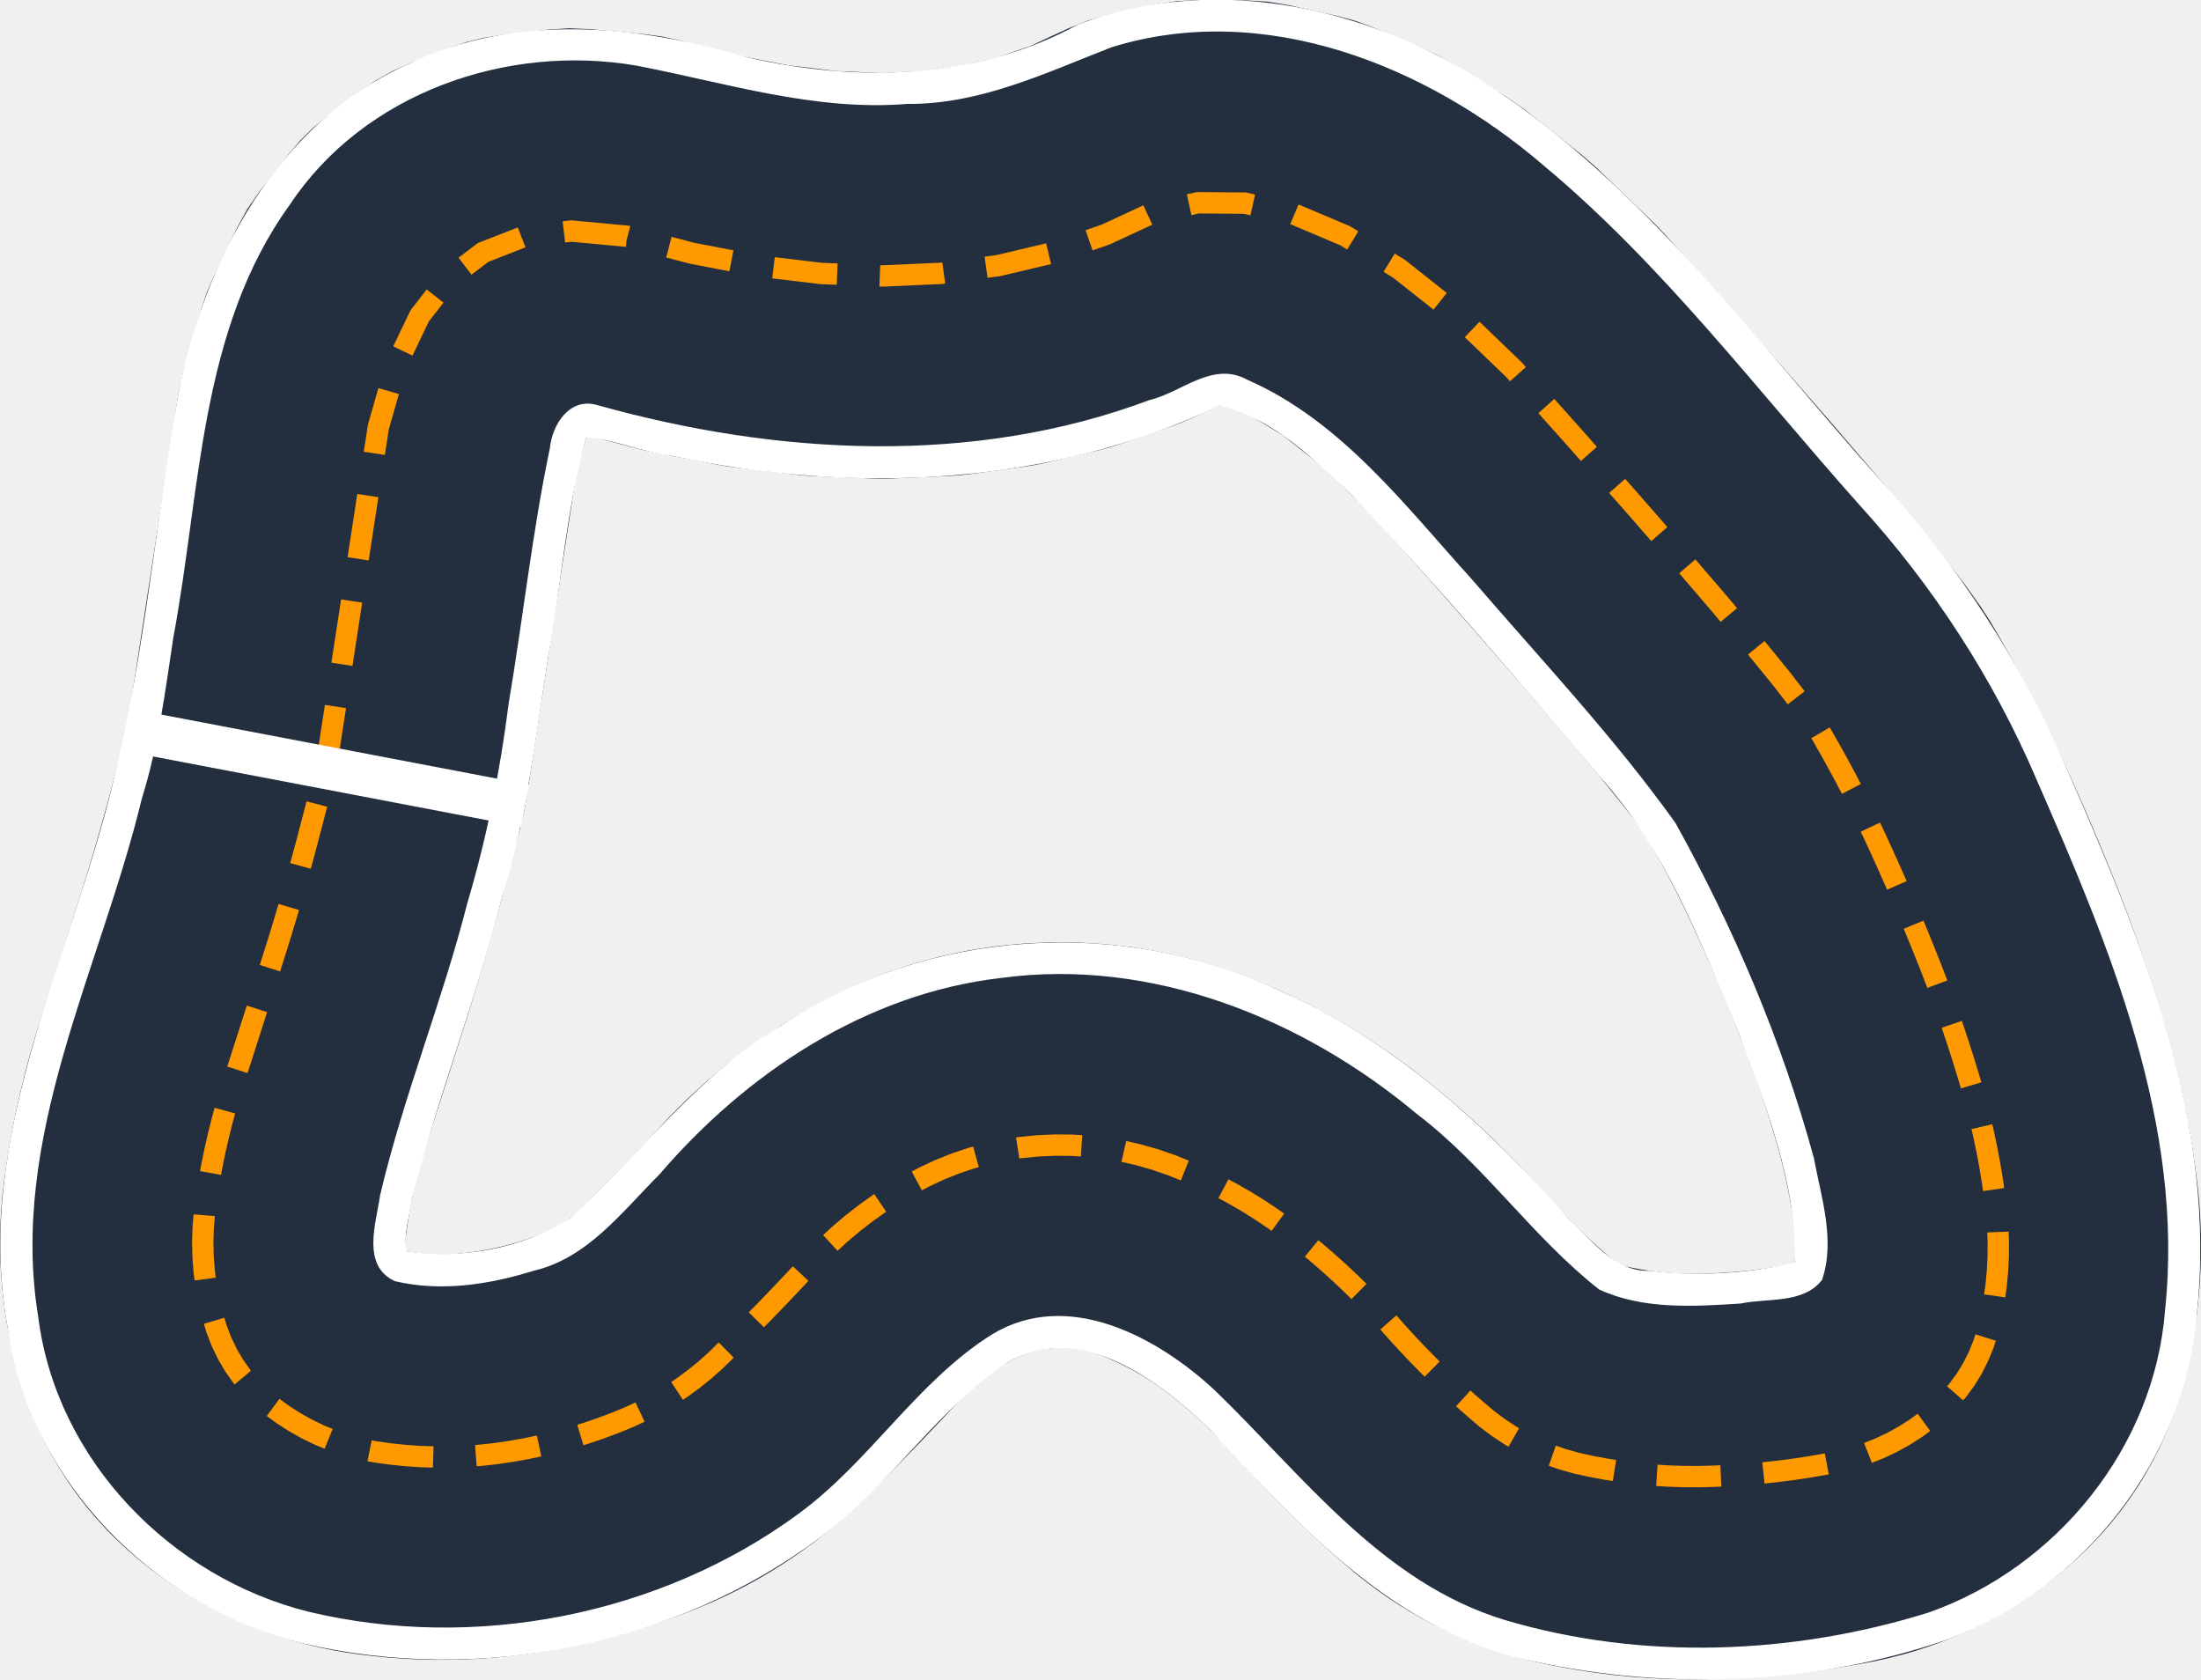
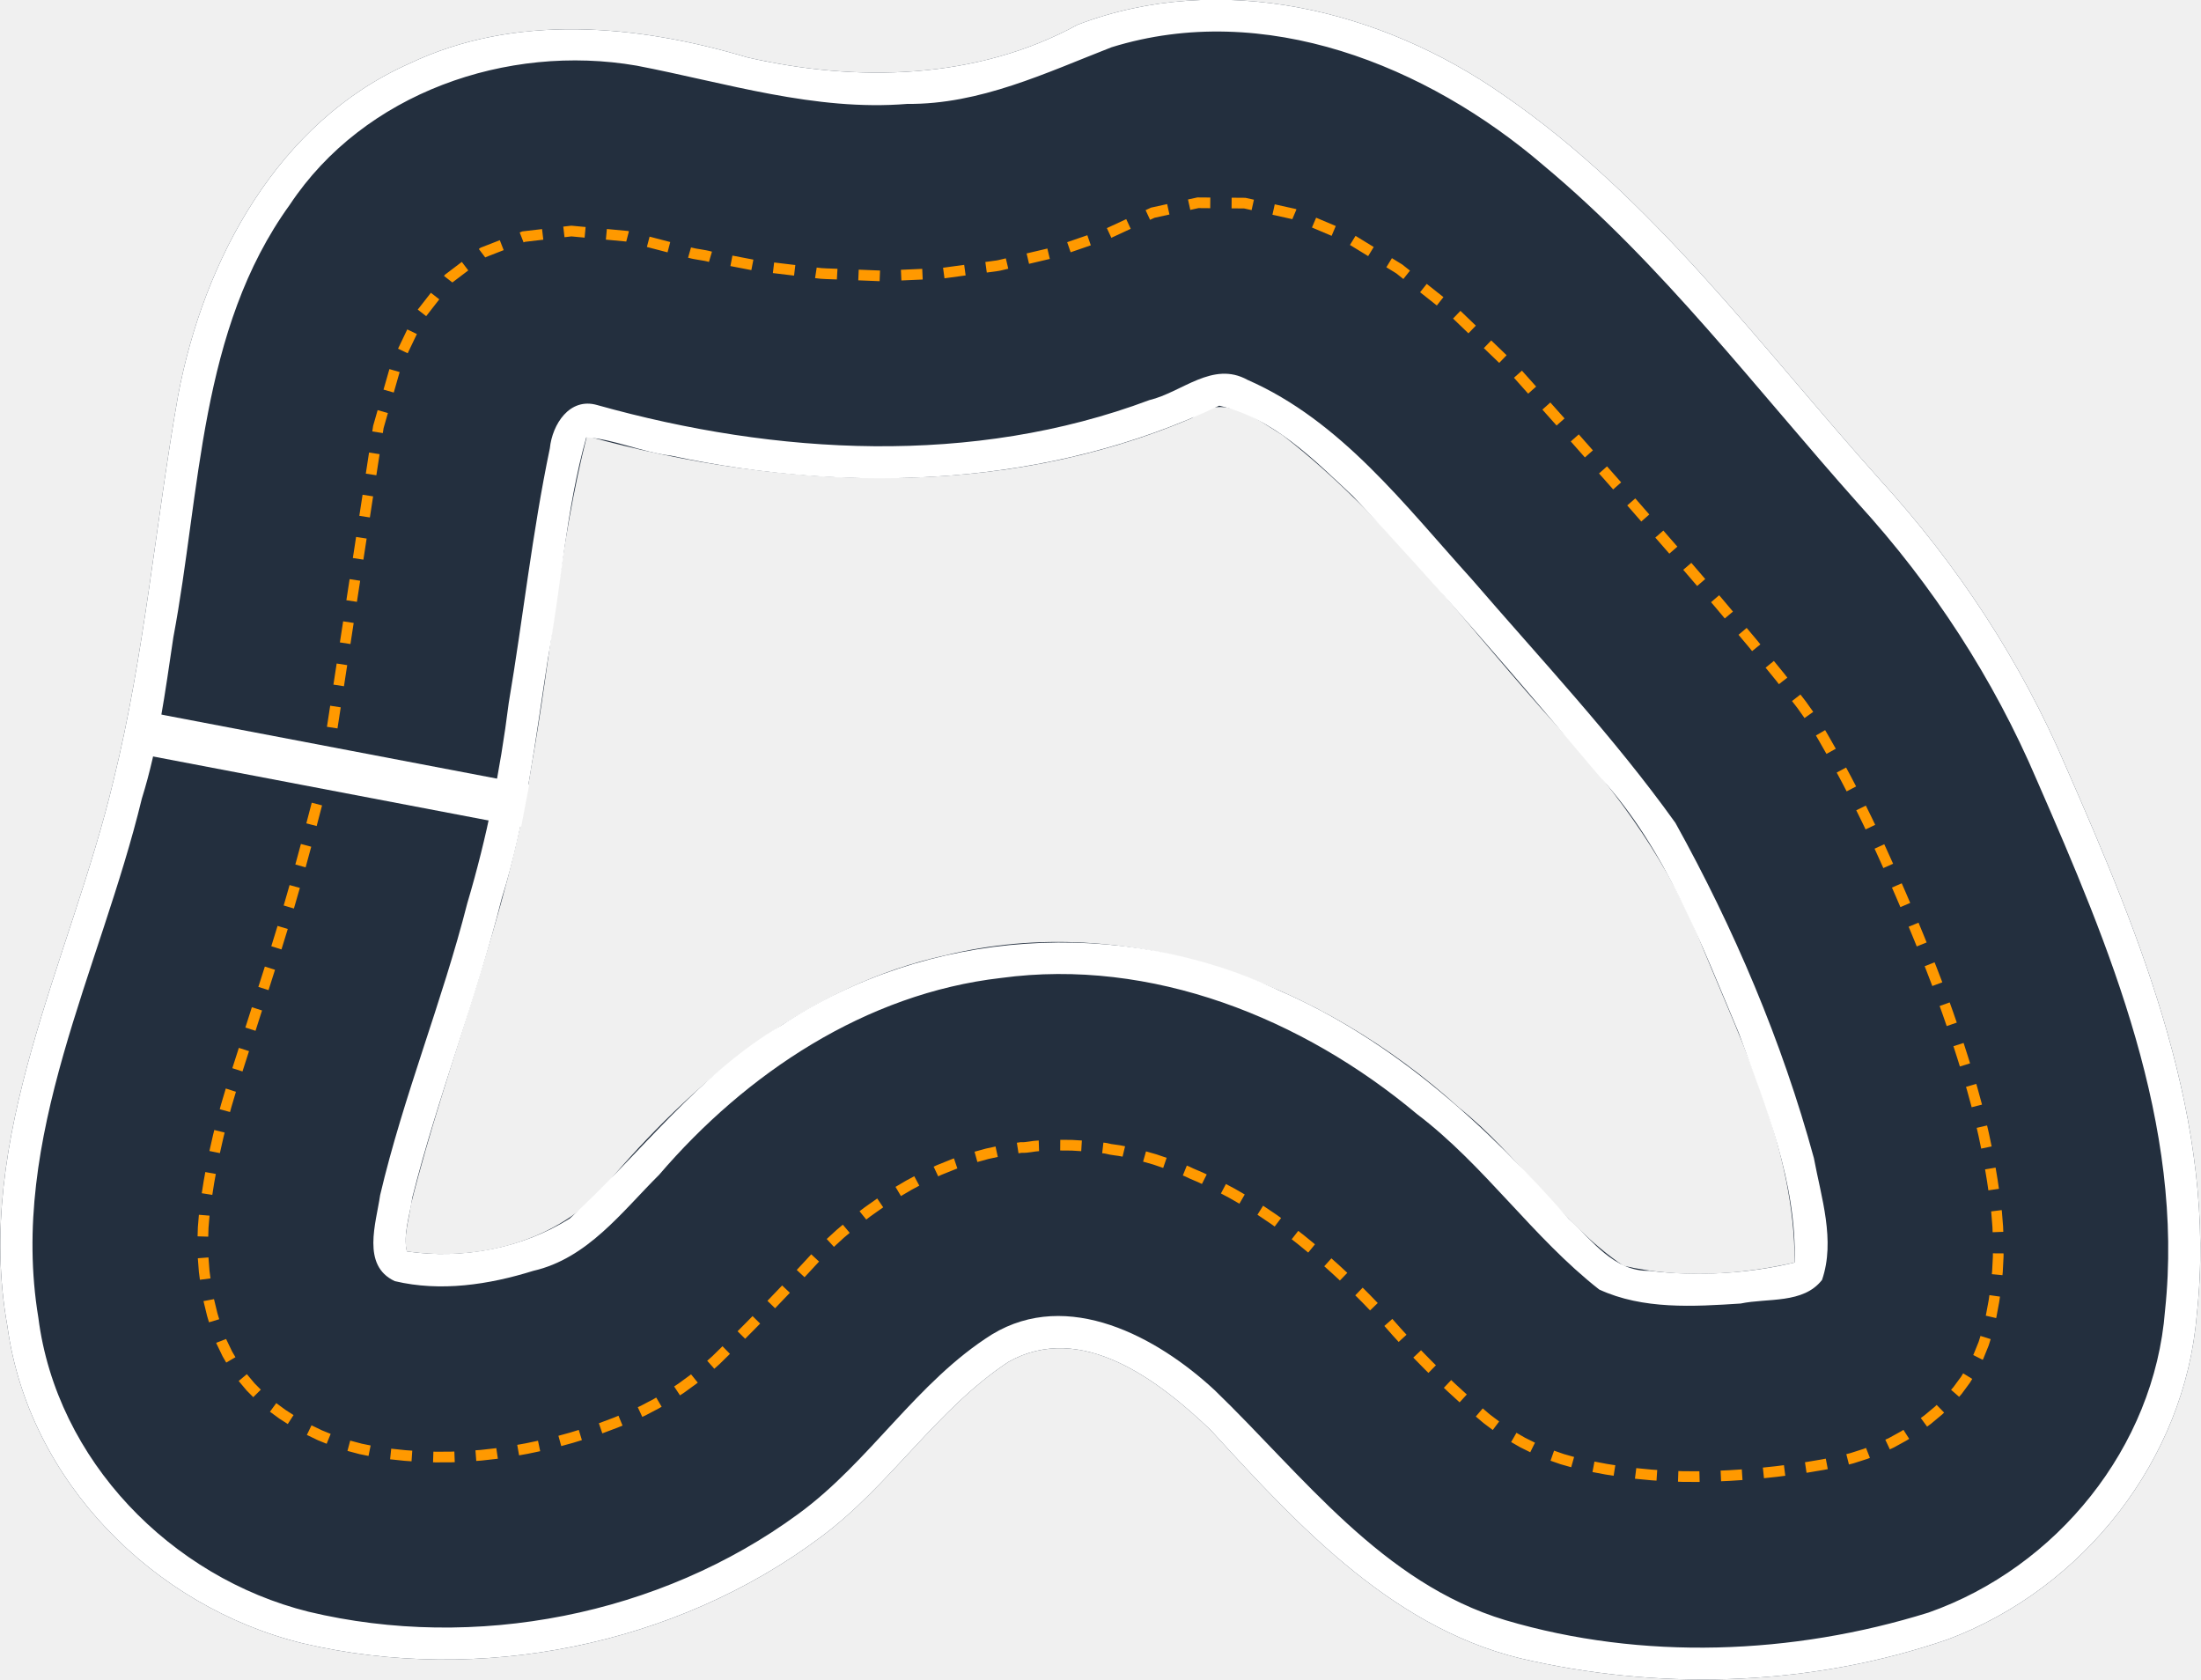
<svg xmlns="http://www.w3.org/2000/svg" id="Amoeba" version="1.1" width="5156.693mm" height="3934.125mm" viewBox="0,0,5156.693,3934.125">
-   <defs id="defs9" />
-   <path d="m 416.995,928.025 12.884,-58.79 41.459,-144.653 12.522,-37.669 15.623,-36.492 55.32,-115.605 24.558,-44.928 29.252,-42.023 68.097,-87.379 26.667,-31.32 29.277,-28.896 31.667,-26.254 80.656,-61.176 36.134,-24.865 38.274,-21.426 40.087,-17.804 94.914,-37.008 38.271,-13.074 39.245,-9.771 39.934,-6.397 111.766,-13.054 49.676,-3.176 49.736,2.04 130.074,12.186 38.066,5.126 37.527,8.185 136.653,35.649 121.604,23.516 113.053,13.608 104.706,4.38 96.687,-4.148 91.233,-12.278 82.502,-19.47 77.522,-26.728 88.26,-40.932 47.959,-19.148 49.754,-13.828 105.928,-23.321 52.646,-8.525 53.27,-2.569 109.676,0.874 49.888,3.027 49.294,8.253 114.82,25.497 41.705,11.273 40.508,15.016 120.613,51.062 32.135,15.043 30.922,17.4 126.342,77.445 46.651,32.595 131.691,104.288 34.248,29.896 136.638,131.315 25.343,26.303 142.222,159.451 1.523,1.716 127.847,144.736 1.909,2.174 112.243,128.642 2.461,2.843 96.615,112.516 3.293,3.877 80.946,96.337 4.629,5.596 65.195,80.045 6.973,8.771 49.263,63.485 11.649,15.667 32.812,46.076 22.966,35.494 17.864,30.504 2.922,5.061 18.428,32.374 2.862,5.101 18.022,32.588 2.8,5.138 17.616,32.802 2.737,5.173 17.211,33.016 2.673,5.206 16.805,33.23 2.608,5.236 16.399,33.445 2.541,5.264 15.994,33.66 2.474,5.289 15.647,34.002 1.323,2.901 15.473,34.226 1.304,2.91 15.241,34.324 1.285,2.92 15.008,34.422 1.265,2.929 14.776,34.52 1.246,2.937 14.543,34.618 1.226,2.946 14.311,34.717 1.206,2.953 14.079,34.815 1.186,2.961 13.806,34.81 1.927,4.939 13.37,34.841 1.873,4.964 12.975,34.976 1.819,4.987 12.581,35.11 1.763,5.009 12.186,35.245 1.707,5.029 11.792,35.38 1.651,5.046 11.397,35.516 1.593,5.062 11.003,35.651 1.536,5.076 10.543,35.564 2.67,9.357 9.734,35.487 2.484,9.436 8.991,35.633 2.294,9.504 8.249,35.78 2.1,9.56 7.507,35.928 1.904,9.604 6.765,36.078 1.704,9.636 6.024,36.229 1.504,9.655 5.282,36.382 1.302,9.662 4.471,35.974 2.087,20.366 2.848,35.272 1.218,20.71 1.296,35.124 0.311,20.942 -0.253,34.988 -0.619,21.055 -1.799,34.865 -1.555,21.043 -3.346,34.755 -2.482,20.908 -4.896,34.658 -3.383,20.652 -6.448,34.573 -4.242,20.281 -7.815,33.679 -9.594,35.16 -9.838,31.276 -12.84,35.756 -12.008,29.655 -16.167,35.631 -14.18,28.114 -19.379,34.725 -16.375,26.655 -22.27,33.056 -18.614,25.272 -24.658,30.723 -20.913,23.951 -26.414,27.89 -23.282,22.671 -27.486,24.755 -25.95,21.602 -23.338,18.227 -27.167,19.886 -24.951,17.071 -28.073,17.923 -26.326,15.637 -29.006,15.987 -27.404,13.967 -29.974,14.074 -28.14,12.121 -30.979,12.175 -28.511,10.169 -32.023,10.283 -28.516,8.184 -33.104,8.391 -28.178,6.238 -35.162,6.671 -9.522,1.706 -36.239,6.113 -9.575,1.515 -36.324,5.368 -9.616,1.321 -36.409,4.622 -9.645,1.124 -36.496,3.877 -9.662,0.927 -36.584,3.132 -9.667,0.728 -36.674,2.387 -9.659,0.53 -36.764,1.642 -9.64,0.332 -36.619,0.891 -14.114,0.134 -36.247,-0.196 -14.206,-0.289 -36.107,-1.276 -14.261,-0.719 -35.972,-2.355 -14.277,-1.151 -35.84,-3.434 -14.253,-1.583 -35.713,-4.514 -14.191,-2.012 -35.59,-5.594 -14.091,-2.433 -35.47,-6.675 -13.953,-2.843 -34.633,-7.599 -27.34,-6.855 -32.902,-9.295 -27.508,-8.681 -31.878,-11.136 -27.359,-10.515 -30.888,-12.979 -26.882,-12.293 -29.933,-14.831 -26.084,-13.952 -29.009,-16.699 -24.993,-15.435 -28.115,-18.588 -23.652,-16.695 -27.244,-20.502 -22.116,-17.7 -27.153,-23.093 -6.436,-5.574 -27.513,-24.262 -6.335,-5.688 -27.078,-24.756 -6.228,-5.797 -26.644,-25.25 -6.115,-5.9 -26.211,-25.744 -5.997,-5.997 -25.778,-26.24 -5.875,-6.087 -25.346,-26.736 -5.747,-6.171 -24.914,-27.232 -5.615,-6.248 -21.221,-24.036 -19.081,-20.652 -19.442,-20.095 -19.867,-19.608 -20.302,-19.134 -20.749,-18.669 -21.208,-18.215 -21.68,-17.77 -20.018,-15.654 -18.558,-13.512 -18.744,-12.668 -19.049,-11.919 -19.398,-11.203 -19.796,-10.517 -20.244,-9.855 -20.745,-9.211 -17.66,-7.113 -14.396,-4.959 -13.838,-3.961 -13.636,-3.122 -13.619,-2.353 -13.799,-1.621 -14.179,-0.895 -14.754,-0.143 -14.738,0.632 -13.637,1.334 -12.886,1.991 -12.376,2.635 -12.095,3.304 -12.038,4.036 -12.189,4.868 -12.523,5.83 -15.407,8.226 -16.981,10.002 -16.464,10.643 -15.866,11.223 -15.348,11.853 -14.903,12.54 -14.523,13.295 -14.199,14.123 -20.341,21.962 -1.633,1.754 -25.578,27.339 -1.99,2.115 -25.721,27.157 -2.007,2.106 -25.864,26.976 -2.023,2.097 -26.008,26.794 -2.039,2.088 -26.151,26.613 -2.055,2.078 -26.294,26.432 -2.071,2.069 -26.438,26.25 -2.086,2.059 -25.838,25.34 -16.591,15.511 -26.03,23.194 -17.529,14.874 -26.961,21.778 -18.368,14.111 -27.904,20.374 -19.088,13.234 -28.86,18.981 -19.672,12.261 -29.831,17.597 -20.108,11.214 -30.818,16.22 -20.391,10.116 -31.821,14.847 -20.52,8.991 -33.213,13.629 -13.309,5.229 -33.891,12.729 -13.534,4.851 -34.173,11.668 -13.725,4.455 -34.459,10.608 -13.879,4.042 -34.749,9.55 -13.995,3.618 -35.043,8.493 -14.071,3.185 -35.341,7.437 -14.108,2.747 -35.643,6.381 -14.106,2.307 -35.809,5.304 -16.741,2.176 -35.656,3.992 -16.946,1.591 -35.634,2.702 -17.088,0.986 -35.619,1.413 -17.164,0.37 -35.612,0.124 -17.174,-0.251 -35.611,-1.164 -17.116,-0.869 -35.617,-2.453 -16.992,-1.477 -35.63,-3.743 -16.805,-2.069 -35.051,-4.95 -27.852,-4.783 -33.552,-6.795 -28.206,-6.614 -32.631,-8.709 -28.24,-8.485 -31.744,-10.622 -27.936,-10.333 -30.893,-12.541 -27.295,-12.093 -30.077,-14.472 -26.335,-13.701 -29.292,-16.423 -25.097,-15.106 -28.534,-18.397 -23.632,-16.267 -27.423,-20.124 -28.719,-22.832 -24.779,-21.312 -27.904,-26.022 -22.47,-22.709 -26.394,-28.973 -20.234,-24.141 -24.223,-31.486 -18.063,-25.629 -21.499,-33.386 -15.941,-27.188 -18.392,-34.557 -13.849,-28.827 -15.102,-34.96 -11.766,-30.546 -11.829,-34.631 -9.82,-32.833 -6.517,-24.076 -8.146,-33.565 -5.312,-24.748 -6.3,-33.703 -4.017,-25.225 -4.462,-33.862 -2.661,-25.49 -2.629,-34.044 -1.281,-25.533 -0.796,-34.25 0.088,-25.355 1.04,-34.478 1.412,-24.967 2.882,-34.728 2.66,-24.385 4.829,-35.7 1.518,-10.36 5.721,-36.259 1.75,-10.35 6.514,-36.084 1.982,-10.324 7.307,-35.912 2.211,-10.283 8.1,-35.74 2.437,-10.227 8.894,-35.571 2.659,-10.156 9.688,-35.403 2.875,-10.07 10.482,-35.236 3.086,-9.971 11.426,-35.531 11.556,-35.977 11.542,-35.975 11.528,-35.974 11.514,-35.973 11.501,-35.972 11.487,-35.971 11.473,-35.97 11.009,-34.554 10.44,-33.525 10.218,-33.581 9.997,-33.645 9.776,-33.709 9.555,-33.774 9.335,-33.839 9.113,-33.899 37.29,-142.437 z m 536.336,2003.499 5.494,1.113 12.67,1.79 18.727,1.967 18.558,1.278 18.46,0.603 18.437,-0.064 18.488,-0.733 18.612,-1.411 18.807,-2.106 20.387,-3.02 21.532,-3.855 21.247,-4.471 21.006,-5.091 20.809,-5.719 20.654,-6.358 20.541,-7.013 20.467,-7.687 16.232,-6.661 11.35,-5.296 10.553,-5.554 9.927,-5.856 9.468,-6.227 9.166,-6.692 9.005,-7.273 8.965,-7.988 16.682,-16.36 24.36,-24.186 24.232,-24.358 24.104,-24.53 23.977,-24.702 23.849,-24.874 23.722,-25.047 23.595,-25.22 24.554,-26.568 6.678,-7.079 1.421,-1.476 6.822,-6.941 26.588,-26.503 7.04,-6.873 1.497,-1.431 7.181,-6.726 27.534,-25.261 7.375,-6.625 1.567,-1.379 7.511,-6.47 28.481,-24.019 7.677,-6.338 1.63,-1.317 7.808,-6.175 29.428,-22.778 7.94,-6.014 1.685,-1.248 8.065,-5.846 30.374,-21.537 8.162,-5.66 1.73,-1.173 8.278,-5.488 31.321,-20.295 8.337,-5.28 1.767,-1.093 8.445,-5.106 32.267,-19.053 8.466,-4.882 1.793,-1.009 8.564,-4.707 33.214,-17.812 11.512,-5.973 2.44,-1.224 11.671,-5.656 33.757,-15.795 12.055,-5.437 2.553,-1.109 12.201,-5.099 34.3,-13.778 12.506,-4.82 2.647,-0.977 12.637,-4.465 34.843,-11.761 12.849,-4.134 2.717,-0.832 12.961,-3.768 35.387,-9.744 13.071,-3.4 2.761,-0.676 13.162,-3.027 35.93,-7.726 13.166,-2.637 2.779,-0.516 13.236,-2.264 36.473,-5.709 13.134,-1.868 2.77,-0.355 13.181,-1.501 37.016,-3.692 12.978,-1.115 2.735,-0.197 13.004,-0.759 37.559,-1.675 12.452,-0.392 2.622,-0.048 12.458,-0.065 37.242,0.294 12.658,0.269 2.664,0.092 12.646,0.606 36.926,2.263 12.76,0.955 2.683,0.237 12.729,1.298 36.609,4.231 12.751,1.649 2.679,0.383 12.701,1.994 36.292,6.2 12.63,2.334 2.652,0.527 12.562,2.675 35.975,8.169 12.4,2.991 2.602,0.665 12.315,3.323 35.659,10.138 12.069,3.605 2.53,0.792 11.969,3.924 35.342,12.107 11.649,4.161 2.441,0.908 11.537,4.463 35.025,14.076 7.673,3.162 1.609,0.68 7.617,3.295 34.377,15.231 7.608,3.451 1.595,0.741 7.546,3.584 33.728,16.386 7.513,3.732 1.575,0.8 7.446,3.865 33.08,17.541 7.389,4.002 1.548,0.856 7.317,4.132 32.431,18.696 7.237,4.258 1.516,0.91 7.161,4.385 31.783,19.851 7.059,4.496 1.478,0.96 6.979,4.619 31.134,21.006 6.857,4.714 1.435,1.005 6.773,4.833 30.486,22.161 6.633,4.91 1.387,1.046 6.547,5.025 29.837,23.316 4.274,3.38 0.896,0.717 4.235,3.429 29.241,23.951 4.209,3.488 0.882,0.739 4.168,3.536 28.645,24.585 4.136,3.591 0.866,0.761 4.094,3.639 28.048,25.219 4.056,3.689 0.849,0.782 4.013,3.736 27.452,25.854 3.97,3.782 0.831,0.801 3.926,3.828 26.855,26.488 3.877,3.868 0.811,0.819 3.832,3.913 26.259,27.122 3.779,3.948 0.791,0.836 3.733,3.991 25.663,27.757 3.675,4.021 0.769,0.851 3.629,4.063 21.993,24.911 19.232,21.022 19.534,20.606 19.842,20.197 20.154,19.795 20.472,19.401 20.796,19.012 21.127,18.631 13.117,11.155 4.351,3.274 3.776,2.497 3.449,1.985 3.423,1.696 3.738,1.571 4.414,1.542 5.448,1.539 13.906,3.051 21.445,4.035 21.445,3.371 21.487,2.716 21.572,2.067 21.7,1.421 21.871,0.773 22.084,0.119 24.742,-0.602 27.114,-1.211 27.01,-1.758 26.919,-2.304 26.842,-2.851 26.778,-3.4 26.727,-3.95 26.69,-4.502 16.226,-3.078 1.201,-0.304 0.359,-2.544 1.326,-13.769 0.713,-13.806 0.101,-13.979 -0.527,-14.288 -1.189,-14.725 -2.607,-20.976 -3.88,-26.722 -4.42,-26.583 -4.961,-26.457 -5.505,-26.346 -6.051,-26.247 -6.601,-26.162 -7.156,-26.09 -8.406,-28.357 -9.438,-30.582 -9.775,-30.461 -10.113,-30.343 -10.451,-30.227 -10.79,-30.112 -11.129,-30 -11.47,-29.89 -12.24,-30.863 -12.883,-31.858 -13.095,-31.767 -13.308,-31.677 -13.52,-31.587 -13.733,-31.498 -13.946,-31.409 -14.159,-31.321 -13.76,-29.901 -13.487,-28.383 -13.825,-28.195 -14.165,-28.009 -14.505,-27.826 -14.847,-27.646 -15.191,-27.468 -15.536,-27.293 -5.695,-9.724 -14.874,-20.887 -39.842,-51.344 -59.364,-72.885 -76.974,-91.609 -93.733,-109.16 -110.056,-126.135 -126.13,-142.792 -129.293,-144.956 -107.053,-102.882 -91.504,-72.463 -71.724,-43.965 -47.963,-20.305 -23.518,-5.222 -5.905,-0.047 -2.939,0.647 -60.929,28.257 -22.278,9.648 -4.739,1.91 -22.742,8.497 -118.237,40.765 -22.697,7.194 -4.813,1.394 -23.029,6.048 -123.535,29.153 -22.408,4.721 -4.739,0.88 -22.61,3.635 -128.833,17.541 -21.509,2.431 -4.537,0.408 -21.597,1.448 -134.131,5.929 -20.16,0.463 -4.244,0.01 -20.161,-0.393 -139.43,-5.684 -18.538,-1.119 -3.897,-0.312 -18.48,-1.843 -144.728,-17.296 -16.801,-2.313 -3.527,-0.55 -16.708,-2.911 -150.026,-28.908 -15.07,-3.158 -3.161,-0.716 -14.96,-3.645 -114.145,-29.777 -11.158,-1.045 -1.375,2.874 -22.186,77.407 -118.744,773.442 -4.367,24.238 -1.051,5.075 -5.617,23.979 -43.188,164.97 -0.396,1.503 -0.084,0.316 -0.401,1.502 -9.835,36.591 -0.406,1.501 -0.086,0.316 -0.411,1.5 -10.074,36.521 -0.416,1.498 -0.088,0.315 -0.421,1.497 -10.312,36.452 -0.426,1.496 -0.09,0.315 -0.431,1.495 -10.55,36.383 -0.436,1.493 -0.092,0.314 -0.441,1.492 -10.788,36.313 -0.445,1.49 -0.094,0.314 -0.45,1.489 -11.027,36.244 -0.455,1.487 -0.096,0.313 -0.46,1.486 -11.265,36.175 -0.465,1.484 -0.098,0.312 -0.469,1.482 -11.552,36.259 -11.571,36.276 -11.585,36.277 -11.598,36.278 -11.612,36.279 -11.626,36.28 -11.64,36.281 -11.654,36.282 -9.853,30.639 -7.501,25.214 -6.92,25.288 -6.345,25.378 -5.776,25.484 -5.21,25.607 -4.648,25.747 -4.087,25.903 -2.483,18.353 -0.833,10.036 -0.281,9.3 0.204,8.787 0.657,8.514 0.227,1.723 z" id="road" style="fill:#232f3e;fill-opacity:1;stroke:none" />
+   <defs id="defs833" />
+   <path d="M 416.995,928.025 C 476.818,608.974 651.102,285.207 959.474,148.742 1207.634,30.508 1494.891,58.095 1750.808,134.375 c 257.281,59.087 538.299,52.519 774.191,-76.596 333.388,-127.195 711.666,-35.211 996.681,164.247 350.547,240.82 603.108,589.859 884.06,903.088 180.858,198.62 329.291,424.258 434.671,671.596 176.574,402.389 355.575,834.726 306.356,1283.336 -27.754,339.785 -265.949,641.464 -583.201,760.371 -309.849,106.801 -652.593,120.825 -972.418,51.044 -317.68,-65.249 -545.184,-312.514 -754.499,-541.322 -120.656,-115.387 -303.034,-256.318 -474.263,-159.636 -168.138,110.855 -277.534,290.323 -439.533,410.263 C 1582.656,3855.658 1122.903,3946.652 709.826,3849.787 360.322,3764.647 67.066,3469.367 17.507,3107.935 -62.734,2662.662 166.144,2248.462 266.304,1826.806 338.952,1532.318 364.256,1226.764 416.995,928.025 Z m 536.336,2003.499 c 176.464,25.816 372.724,-28.571 483.018,-175.736 205.896,-238.044 464.102,-449.097 778.292,-517.705 430.145,-105.885 883.409,65.955 1203.092,356.278 139.983,111.318 237.763,270.007 385.332,370.655 130.904,30.7 274.119,21.837 401.565,-7.413 0.437,-259.472 -117.865,-501.556 -215.055,-736.779 -75.673,-192.452 -195.608,-360.751 -334.674,-512.334 -212.225,-232.949 -399.027,-494.028 -649.318,-688.547 -62.971,-39.253 -142.286,-102.175 -212.979,-40.637 -447.669,191.167 -956.201,169.641 -1417.625,42.405 -64.019,252.849 -83.679,515.771 -129.861,772.663 -54.767,352.535 -196.289,683.751 -282.619,1028.234 -4.277,35.014 -18.333,75.941 -9.167,108.915 z" id="road" style="fill:#232f3e;fill-opacity:1;stroke:none" />
  <path d="m 924.9,3001.187 c -78.589,-36.639 -43.73,-135.677 -34.283,-201.465 54.478,-231.737 145.585,-453.224 204.262,-684.015 45.687,-153.35 77.013,-309.89 96.968,-468.591 33.627,-198.646 55.109,-399.907 96.392,-596.907 5.605,-55.851 46.119,-120.101 110.903,-101.318 419.752,117.585 879.87,143.49 1293.719,-11.624 76.483,-18.235 148.163,-92.556 229.726,-47.5 219.73,96.337 368.954,294.319 525.99,467.55 161.637,187.601 332.429,368.871 476.703,570.368 137.497,247.857 249.772,511.387 324.41,785.056 17.268,92.779 50.778,193.045 19.124,285.61 -43.968,56.606 -127.142,41.967 -190.673,55.304 -110.152,7.194 -229.1,14.482 -331.464,-32.865 -156.092,-122.38 -268.524,-290.972 -427.06,-411.143 -267.79,-224.236 -621.582,-366.554 -974.384,-318.642 -316.668,36.332 -597.022,223.067 -801.002,461.094 -87.696,87.168 -167.572,195.777 -294.946,225.033 -103.86,32.393 -217.207,49.6 -324.385,24.055 z m 28.431,-69.663 c 129.984,19.135 270.19,-6.98 381.591,-77.065 165.422,-151.017 300.699,-337.634 496.68,-453.066 340.178,-225.917 795.698,-255.186 1164.325,-81.533 268.759,116.527 488.571,318.38 679.821,535.946 55.606,50.663 105.653,123.424 189.561,121.206 112.139,13.84 232.27,6.321 339.321,-19.409 5.265,-187.072 -67.671,-365.893 -131.28,-538.688 -88.281,-209.037 -169.559,-428.559 -324.769,-598.838 -188.716,-223.205 -378.622,-446.168 -579.452,-658.435 -91.135,-85.358 -187.243,-183.086 -312.658,-211.24 -397.611,189.117 -858.186,208.565 -1284.227,117.121 -66.735,-7.812 -135.465,-39.253 -198.642,-42.938 -47.367,168.627 -58.262,345.246 -89.73,517.356 -29.539,188.935 -50.97,379.701 -108.405,562.891 -59.33,236.462 -149.927,463.882 -209.372,700.098 -5.646,40.654 -22.208,87.796 -12.764,126.591 z" id="il" style="fill:#ffffff;fill-opacity:1;stroke:none" />
  <path d="M 416.995,928.025 C 476.818,608.974 651.102,285.207 959.474,148.742 1207.634,30.508 1494.891,58.095 1750.808,134.375 c 257.281,59.087 538.299,52.519 774.191,-76.596 333.388,-127.195 711.666,-35.211 996.681,164.247 350.547,240.82 603.108,589.859 884.06,903.088 180.858,198.62 329.291,424.258 434.671,671.596 176.574,402.389 355.575,834.726 306.356,1283.336 -27.754,339.785 -265.949,641.464 -583.201,760.371 -309.849,106.801 -652.593,120.825 -972.418,51.044 -317.68,-65.249 -545.184,-312.514 -754.499,-541.322 -120.656,-115.387 -303.034,-256.318 -474.263,-159.636 -168.138,110.855 -277.534,290.323 -439.533,410.263 C 1582.656,3855.658 1122.903,3946.652 709.826,3849.787 360.322,3764.647 67.066,3469.367 17.507,3107.935 -62.734,2662.662 166.144,2248.462 266.304,1826.806 338.952,1532.318 364.256,1226.764 416.995,928.025 Z m -84.708,942.874 c -96.696,400.531 -312.516,792.889 -242.406,1216.045 42.568,333.938 310.734,608.354 632.845,688.66 389.65,93.224 823.758,8.652 1147.079,-228.664 167.996,-122.312 278.131,-310.439 454.514,-421.06 177.71,-107.703 386.95,5.882 521.443,130.702 207.702,200.622 392.179,451.807 681.293,538.867 321.146,95.031 673.032,81.289 991.283,-17.843 300.308,-105.706 529.085,-387.317 554.049,-707.227 46.379,-434.715 -129.823,-852.732 -300.266,-1242.659 C 4670.435,1589.494 4528.412,1371.419 4353.975,1180.094 4113.903,910.865 3894.24,619.105 3616.061,387.25 3343.2,153.013 2962.131,-0.267 2604.236,110.704 2450.094,170.734 2295.776,244.959 2125.719,243.405 1909.535,261.118 1700.772,194.032 1491.667,153.81 1188.025,101.39 852.651,217.538 679.051,479.491 466.589,773.255 470.685,1150.542 406.12,1493.097 c -19.085,127.271 -35.325,254.515 -73.832,377.802 z" id="ol" style="fill:#ffffff;fill-opacity:1;stroke:none" />
-   <path d="m 763.174,1803.352 123.32,-803.246 41.459,-144.653 55.32,-115.605 68.097,-87.379 80.656,-61.176 94.914,-37.008 111.766,-13.054 130.074,12.186 151.403,39.497 3.161,0.716 150.026,28.908 3.527,0.55 144.728,17.296 3.897,0.312 139.43,5.684 4.244,-0.007 134.131,-5.929 4.537,-0.408 128.833,-17.541 4.739,-0.88 123.535,-29.153 4.813,-1.394 118.237,-40.765 4.739,-1.91 107.985,-50.08 105.928,-23.321 109.676,0.874 114.82,25.497 120.613,51.062 126.342,77.445 131.691,104.288 136.638,131.315 142.222,159.451 127.847,144.736 112.243,128.642 96.615,112.516 80.946,96.337 65.195,80.045 49.263,63.485 32.812,46.076 17.864,30.504 18.428,32.374 18.022,32.588 17.616,32.802 17.211,33.016 16.805,33.23 16.399,33.445 15.994,33.66 15.647,34.002 15.473,34.226 15.241,34.324 15.008,34.422 14.776,34.52 14.543,34.618 14.311,34.717 14.079,34.815 13.806,34.81 13.37,34.841 12.975,34.976 12.581,35.11 12.186,35.245 11.792,35.38 11.397,35.516 11.003,35.651 10.543,35.564 9.734,35.487 8.991,35.633 8.249,35.78 7.507,35.928 6.765,36.078 6.024,36.229 5.282,36.382 4.471,35.974 2.848,35.272 1.296,35.124 -0.253,34.988 -1.799,34.865 -3.346,34.755 -4.896,34.658 -6.448,34.574 -7.815,33.679 -9.838,31.276 -12.008,29.655 -14.18,28.114 -16.375,26.655 -18.614,25.272 -20.913,23.951 -23.282,22.671 -25.95,21.603 -27.167,19.886 -28.073,17.923 -29.006,15.987 -29.974,14.074 -30.979,12.175 -32.023,10.283 -33.104,8.392 -35.162,6.671 -36.239,6.114 -36.324,5.368 -36.409,4.622 -36.496,3.877 -36.584,3.132 -36.674,2.387 -36.764,1.642 -36.62,0.891 -36.247,-0.196 -36.108,-1.276 -35.972,-2.355 -35.84,-3.434 -35.713,-4.514 -35.59,-5.594 -35.47,-6.675 -34.633,-7.599 -32.902,-9.295 -31.878,-11.136 -30.888,-12.979 -29.932,-14.831 -29.009,-16.699 -28.115,-18.588 -27.244,-20.502 -27.153,-23.093 -27.513,-24.262 -27.078,-24.756 -26.644,-25.25 -26.211,-25.744 -25.778,-26.24 -25.346,-26.736 -24.914,-27.233 -24.773,-28.06 -0.769,-0.851 -25.663,-27.757 -0.791,-0.836 -26.259,-27.123 -0.811,-0.819 -26.855,-26.488 -0.831,-0.801 -27.452,-25.854 -0.849,-0.782 -28.048,-25.219 -0.866,-0.761 -28.645,-24.585 -0.882,-0.739 -29.241,-23.951 -0.896,-0.717 -29.837,-23.316 -1.387,-1.046 -30.486,-22.161 -1.435,-1.005 -31.134,-21.006 -1.478,-0.96 -31.783,-19.851 -1.516,-0.91 -32.431,-18.696 -1.548,-0.856 -33.08,-17.541 -1.575,-0.8 -33.728,-16.386 -1.595,-0.741 -34.377,-15.231 -1.609,-0.68 -35.025,-14.076 -2.441,-0.908 -35.342,-12.107 -2.53,-0.792 -35.659,-10.138 -2.602,-0.665 -35.975,-8.169 -2.652,-0.527 -36.292,-6.2 -2.679,-0.383 -36.609,-4.231 -2.683,-0.237 -36.926,-2.263 -2.664,-0.092 -37.242,-0.294 -2.622,0.048 -37.559,1.675 -2.735,0.197 -37.016,3.692 -2.77,0.355 -36.473,5.709 -2.779,0.516 -35.93,7.726 -2.761,0.676 -35.387,9.744 -2.717,0.832 -34.843,11.761 -2.647,0.977 -34.3,13.778 -2.553,1.109 -33.757,15.795 -2.44,1.224 -33.214,17.812 -1.793,1.009 -32.267,19.053 -1.767,1.093 -31.321,20.295 -1.73,1.173 -30.374,21.537 -1.685,1.248 -29.427,22.778 -1.63,1.317 -28.481,24.02 -1.567,1.379 -27.534,25.261 -1.497,1.431 -26.588,26.503 -1.421,1.476 -25.538,27.632 -25.578,27.339 -25.721,27.157 -25.864,26.976 -26.008,26.794 -26.151,26.613 -26.294,26.432 -26.438,26.25 -25.838,25.34 -26.03,23.194 -26.961,21.778 -27.904,20.374 -28.86,18.981 -29.831,17.598 -30.818,16.22 -31.821,14.847 -33.213,13.629 -33.891,12.729 -34.173,11.668 -34.459,10.608 -34.749,9.55 -35.043,8.493 -35.341,7.437 -35.643,6.381 -35.809,5.304 -35.656,3.992 -35.634,2.702 -35.619,1.413 -35.611,0.124 -35.611,-1.164 -35.617,-2.453 -35.631,-3.743 -35.051,-4.95 -33.552,-6.795 -32.631,-8.709 -31.744,-10.622 -30.893,-12.541 -30.077,-14.472 -29.292,-16.423 -28.534,-18.397 -27.423,-20.124 -24.779,-21.312 -22.47,-22.709 -20.234,-24.141 -18.063,-25.629 -15.941,-27.188 -13.849,-28.827 -11.766,-30.546 -9.82,-32.833 -8.146,-33.565 -6.3,-33.703 -4.462,-33.862 -2.629,-34.044 -0.796,-34.25 1.04,-34.478 2.882,-34.728 4.829,-35.699 5.721,-36.259 6.514,-36.084 7.307,-35.912 8.1,-35.74 8.894,-35.571 9.688,-35.403 10.482,-35.236 11.45,-35.608 11.605,-36.129 11.591,-36.128 11.577,-36.127 11.563,-36.126 11.55,-36.125 11.536,-36.124 11.522,-36.123 11.503,-36.106 0.098,-0.312 11.265,-36.175 0.096,-0.313 11.027,-36.244 0.094,-0.314 10.788,-36.313 0.092,-0.314 10.55,-36.383 0.09,-0.315 10.312,-36.452 0.088,-0.315 10.074,-36.521 0.086,-0.316 9.835,-36.591 0.084,-0.316 43.188,-164.97 z" id="cl" style="fill:none;stroke:#ff9900;stroke-width:50;stroke-dasharray:150, 100;stroke-dashoffset:0;stroke-opacity:1" />
-   <polyline points="1230.49,2046.587 297.023,2224.671" id="start_line" style="fill:none;stroke:#ffffff;stroke-width:100;stroke-opacity:1" transform="matrix(1,0,0,-1,0,3934.139)" />
+   <path style="color:#000000;fill:#ff9900;stroke-dasharray:50, 50;-inkscape-stroke:none" d="m 2805.365,462.48 -22.029,4.85 5.375,24.416 19.273,-4.242 27.443,0.219 0.199,-25 z m 80.262,0.641 -0.199,25 29.504,0.234 17.428,3.871 5.42,-24.406 -20.008,-4.443 z m -151.121,14.961 -37.779,8.316 -12.742,5.91 10.518,22.68 10.266,-4.762 35.113,-7.73 z m 252.084,0.576 -5.418,24.406 46.176,10.254 0.385,0.162 9.746,-23.021 -2.484,-1.051 z m 96.934,31.295 -9.748,23.021 46.045,19.492 9.746,-23.021 z m -444.898,3.391 -45.359,21.037 10.518,22.68 45.359,-21.037 z m -1300.061,15.318 -18.895,2.207 2.9,24.832 16.281,-1.902 30.842,2.891 2.332,-24.891 z m 83.244,7.801 -2.332,24.891 47.129,4.416 0.617,0.16 6.311,-24.191 -2.578,-0.672 z m -151.801,0.207 -46.111,5.385 -6.322,2.467 9.082,23.291 3.33,-1.299 42.922,-5.012 z m 1277.506,14.377 -47.27,16.297 8.149,23.635 47.27,-16.297 z m 628.35,1.477 -13.065,21.314 42.629,26.131 13.065,-21.314 z m -1653.949,1.836 -6.311,24.191 48.381,12.621 6.311,-24.191 z m -350.924,8.324 -45.129,17.596 -4.023,3.053 15.107,19.918 1.246,-0.945 41.879,-16.328 z m 447.949,16.99 -6.84,24.047 c 17.99,5.117 34.962,5.744 48.904,9.838 l 7.045,-23.986 c -17.978,-5.279 -35.02,-5.891 -49.109,-9.898 z m 834.928,2.564 -48.664,11.484 5.742,24.332 48.664,-11.484 z m -737.879,16.514 -4.731,24.549 49.098,9.459 4.73,-24.549 z m 1545.133,6.033 -13.065,21.314 22.896,14.035 16.967,13.436 15.521,-19.598 -18.143,-14.367 z m -904.58,0.422 -17.682,4.172 -4.146,0.77 -26.17,3.564 3.373,24.771 26.768,-3.645 5.33,-0.99 18.268,-4.311 z m -1274.539,8.34 -39.486,29.949 -2.279,2.926 19.719,15.367 0.272,-0.348 36.883,-27.975 z m 731.711,1.352 -2.965,24.824 49.647,5.932 2.967,-24.822 z m 445.287,5.559 -49.543,6.746 3.373,24.771 49.543,-6.746 z m -345.58,6.363 -3.793,24.711 c 17.991,2.761 35.212,2.206 51.074,3.107 l 1.418,-24.961 c -17.308,-0.983 -33.706,-0.556 -48.699,-2.857 z m 247.262,2.996 -49.951,2.207 1.103,24.977 49.951,-2.209 z m -148.805,1.889 -1.018,24.979 49.959,2.037 1.018,-24.979 z m 1330.762,33.309 -15.521,19.598 39.197,31.041 15.521,-19.598 z m -2333.139,20.846 -30.734,39.438 19.719,15.367 30.734,-39.438 z m 2412.156,42.34 -17.322,18.025 36.051,34.646 17.322,-18.025 z m -2467.482,43.502 -21.582,45.102 22.551,10.791 21.582,-45.102 z m 2539.584,25.791 -17.322,18.025 36.051,34.646 17.322,-18.025 z m -2581.439,67.143 -13.775,48.064 24.031,6.889 13.777,-48.064 z m 2653.383,3.637 -18.656,16.641 33.281,37.314 18.658,-16.641 z m 66.564,74.627 -18.656,16.643 33.281,37.312 18.656,-16.641 z m -2747.498,17.867 -10.508,36.66 -2.041,13.295 24.711,3.793 1.799,-11.727 10.07,-35.135 z m 2814.098,56.811 -18.738,16.551 33.102,37.473 18.738,-16.549 z m -2834.234,42.564 -7.588,49.422 24.711,3.793 7.588,-49.42 z m 2900.436,32.383 -18.736,16.551 33.102,37.475 18.736,-16.551 z m -2915.609,66.459 -7.588,49.422 24.711,3.793 7.586,-49.42 z m 2981.826,8.58 -18.838,16.436 32.873,37.676 18.836,-16.438 z m 65.744,75.35 -18.838,16.436 32.873,37.676 18.838,-16.436 z m -3062.746,14.912 -7.588,49.422 24.711,3.793 7.588,-49.42 z m 3128.332,60.707 -18.967,16.285 32.572,37.936 18.967,-16.287 z m -3143.508,38.135 -7.586,49.422 24.709,3.793 7.588,-49.42 z m 3208.654,37.732 -18.967,16.287 7.062,8.225 25.104,29.879 19.141,-16.084 -25.189,-29.979 z m -3223.828,61.109 -7.588,49.422 24.711,3.793 7.588,-49.42 z m 3288.334,15.479 -19.141,16.082 23.572,28.055 8.314,10.209 19.385,-15.789 -8.438,-10.355 z m 63.705,77.326 -19.383,15.787 25.15,30.879 6.057,7.807 19.752,-15.328 -6.238,-8.037 z m -3367.215,6.037 -7.586,49.422 24.709,3.793 7.588,-49.42 z m 3429.443,72.609 -19.752,15.328 12.307,15.857 17.061,23.959 20.365,-14.502 -17.361,-24.377 z m -3444.617,26.234 -7.588,49.42 24.711,3.793 7.586,-49.42 z m 3502.478,57.188 -21.572,12.635 6.148,10.498 18.352,32.242 0.207,0.373 21.877,-12.1 -0.281,-0.508 -18.504,-32.508 z m -3517.654,41.654 -7.541,49.111 -0.916,4.43 -6.926,26.457 24.184,6.33 7.092,-27.084 1.115,-5.393 -12.24,-2.535 12.355,1.898 7.588,-49.422 z m 3566.795,45.963 -22.025,11.828 11.305,21.049 11.996,23.016 22.17,-11.557 -12.068,-23.152 z m -3594.842,82.404 -12.662,48.369 24.186,6.332 12.662,-48.369 z m 3641.096,6.771 -22.447,11.006 15.678,31.975 6.109,12.857 22.582,-10.73 -6.176,-12.996 z m -3666.449,89.898 c -4.298,16.099 -8.592,32.151 -13.059,48.107 l 24.074,6.74 c 4.519,-16.143 8.839,-32.294 13.139,-48.4 z m 3709.594,0.65 -22.711,10.451 4.324,9.395 15.438,34.15 0.816,1.84 22.85,-10.146 -0.852,-1.916 -15.508,-34.303 z m 40.951,91.504 -22.916,9.992 9.197,21.092 10.586,24.734 22.984,-9.836 -10.621,-24.812 z m -3777.094,4.111 c -4.037,14.474 -8.495,29.037 -12.674,43.883 l -0.047,0.16 -1.125,3.783 23.965,7.119 1.137,-3.822 0.117,-0.4 0.018,-0.066 c 4.077,-14.483 8.54,-29.064 12.689,-43.939 z m 3816.43,88.1 -23.113,9.527 13.59,32.969 5.346,13.217 23.176,-9.373 -5.375,-13.293 z m -3844.604,7.59 c -4.776,15.895 -9.688,31.765 -14.678,47.627 l 23.848,7.502 c 5.013,-15.935 9.957,-31.907 14.773,-47.936 z m 3882.211,85.248 -23.238,9.217 3.92,9.885 13.32,34.711 0.662,1.789 23.439,-8.695 -0.711,-1.92 -13.42,-34.971 z m -3911.986,9.992 -11.086,34.752 -4.111,12.879 23.814,7.606 4.113,-12.883 11.086,-34.756 z m 3947.375,83.98 -23.535,8.432 7.607,21.232 8.924,25.809 23.627,-8.17 -8.969,-25.941 z m -3977.791,11.274 -3.752,11.74 -11.484,35.877 23.811,7.621 11.484,-35.881 3.754,-11.744 z m 4010.387,83.703 -23.803,7.639 10.521,32.793 4.549,14.734 23.889,-7.373 -4.59,-14.867 z m -4040.883,11.52 -7.984,24.887 -7.297,22.717 23.803,7.646 7.299,-22.723 7.984,-24.889 z m 4070.523,84.275 -23.969,7.106 2.496,8.422 9.666,35.24 1.018,4.035 24.24,-6.117 -1.08,-4.283 -9.803,-35.734 z m -4101.105,10.926 -0.498,1.547 -10.561,35.5 -3.137,11.467 24.113,6.598 3.064,-11.201 10.404,-34.971 0.414,-1.287 z m 4126.498,86.576 -24.359,5.615 4.279,18.562 6.277,30.045 24.471,-5.113 -6.33,-30.297 z m -4153.426,10.57 -2.852,11.408 -8.162,36.01 -0.373,1.834 24.498,4.984 0.318,-1.562 8.039,-35.471 2.785,-11.139 z m 1982.002,23.049 -0.197,24.998 25.477,0.201 2.33,0.08 21.484,1.316 1.527,-24.953 -21.816,-1.336 -2.996,-0.103 z m -50.471,1.557 c -16.291,0.531 -29.533,4.688 -40.355,3.99 l -1.201,-0.078 -4.135,0.529 -5.553,0.869 3.865,24.699 5.209,-0.814 2.141,-0.274 c 16.21,0.637 29.757,-3.574 40.844,-3.936 z m 151.514,4.994 -2.871,24.834 4.65,0.537 2.168,0.31 c 15.313,4.247 29.49,4.404 40.949,7.195 l 5.916,-24.291 c -15.685,-3.82 -29.924,-3.907 -41.233,-7.225 l -0.861,-0.252 -3.734,-0.533 z m -252.676,9.131 -20.752,4.461 -3.107,0.762 -25.342,6.979 6.637,24.104 25,-6.885 2.416,-0.592 20.404,-4.387 z m 352.514,11.412 -6.838,24.049 22.662,6.441 2.215,0.693 22.189,7.601 8.104,-23.65 -22.504,-7.709 -2.848,-0.891 z m -449.971,16.334 -0.367,0.125 -2.977,1.1 -34.625,13.908 -2.873,1.248 -6.697,3.133 10.596,22.645 6.381,-2.986 2.234,-0.971 33.975,-13.646 2.316,-0.855 0.033,-0.012 z m 545.58,16.939 -9.322,23.197 3.691,1.482 1.336,0.565 c 13.982,7.118 27.824,11.806 39.707,17.793 l 11.25,-22.326 c -14.222,-7.166 -28.247,-11.871 -40.199,-18.023 l -0.422,-0.217 -2.146,-0.906 z m 1894.881,4.775 -24.662,4.102 4.787,28.791 2.953,20.342 24.74,-3.592 -2.99,-20.596 z m -4194.453,10.391 -3.859,21.375 -4.449,28.207 24.693,3.896 4.408,-27.933 3.809,-21.104 z m 1661.01,9.812 -18.152,9.734 -2.016,1.135 -23.77,14.035 12.713,21.527 23.547,-13.904 1.568,-0.883 17.924,-9.613 z m 730.166,18.219 -11.713,22.086 19.252,10.209 1.353,0.748 22.717,13.096 12.486,-21.658 -22.908,-13.207 -1.742,-0.963 z m -816.959,33.914 -1.443,0.979 -0.207,0.152 c -12.476,9.231 -26.377,17.955 -39.73,28.723 l 15.693,19.461 c 11.708,-9.441 25.134,-17.94 38.486,-27.789 l 0.01,-0.01 1.223,-0.826 z m 904.059,16.918 -13.244,21.203 0.199,0.125 1.385,0.898 c 13.399,9.443 26.863,17.571 38.801,26.561 l 15.039,-19.971 c -13.454,-10.131 -27.299,-18.434 -39.816,-27.281 l -0.201,-0.143 -1.777,-1.152 z m 1730.525,10.217 -24.809,3.084 0.254,2.045 2.805,34.73 0.441,12.002 24.984,-0.922 -0.463,-12.547 -2.893,-35.812 z m -4223.812,10.971 -2.438,29.389 -0.639,21.158 24.988,0.754 0.619,-20.5 2.385,-28.732 z m 1508.646,23.211 -13.389,11.293 -1.764,1.551 -22.592,20.725 16.902,18.422 22.398,-20.549 1.371,-1.207 13.189,-11.123 z m 1067.024,14.51 -15.395,19.699 14.686,11.475 0.783,0.627 23.266,19.055 15.84,-19.34 -23.373,-19.145 -1.008,-0.807 z m 1627.475,52.603 -0.055,7.576 -1.772,34.31 -0.668,6.926 24.885,2.397 0.721,-7.479 1.828,-35.42 0.059,-8.131 z m -2768.535,2.316 -24.492,26.502 -9.453,10.105 18.256,17.08 9.506,-10.16 24.545,-26.559 z m -1412.184,7.301 -24.926,1.924 2.492,32.301 2.389,18.121 24.785,-3.266 -2.299,-17.453 z m 2630.891,2.148 -16.734,18.572 c 12.492,11.256 24.971,22.102 36.647,33.375 l 17.365,-17.984 c -12.307,-11.884 -25.012,-22.911 -37.277,-33.963 z m -1286.887,63.514 c -11.422,12.085 -22.886,24.104 -34.445,36.006 l 17.934,17.418 c 11.665,-12.01 23.208,-24.112 34.682,-36.252 z m 1360.145,5.131 -17.332,18.016 c 11.689,11.245 22.976,23.332 34.705,35.402 l 17.93,-17.422 c -11.495,-11.83 -22.967,-24.128 -35.303,-35.996 z m 1468.367,17.506 -1.734,12.283 -6.348,34.035 -0.424,1.828 24.354,5.65 0.547,-2.359 6.547,-35.111 1.812,-12.83 z m -4159.555,9.402 -24.574,4.594 0.154,0.82 8.301,34.209 4.381,14.646 23.951,-7.164 -4.191,-14.016 -7.99,-32.924 z m 1261.762,39.732 -16.088,16.371 -19.021,19.119 17.725,17.633 19.074,-19.176 16.143,-16.426 z m 1498.978,6.596 -18.742,16.545 19.662,22.271 13.846,15.135 18.445,-16.875 -13.695,-14.971 z m 1377.957,39.842 -4.414,14.033 -11.627,28.713 -1.025,2.035 22.32,11.258 1.49,-2.955 12.391,-30.596 4.715,-14.988 z m -4110.23,7.164 -23.33,8.986 0.916,2.375 14.289,29.744 8.34,14.225 21.566,-12.645 -7.818,-13.336 -13.408,-27.91 z m 1162.848,17.045 -23.861,23.4 -11.932,10.631 16.633,18.666 12.377,-11.029 24.289,-23.82 z m 1636.672,9.35 -18.145,17.199 2.381,2.51 25.934,26.398 7.121,6.994 17.518,-17.836 -6.961,-6.838 -25.621,-26.08 z m 1270.08,54.082 -4.947,8.053 -17.996,24.432 -5.34,6.115 18.832,16.443 6.021,-6.896 19.234,-26.113 5.496,-8.947 z m -4021.104,1.916 -19.16,16.061 18.572,22.158 15.559,15.723 17.77,-17.584 -14.83,-14.988 z m 1040.707,0.396 -2.287,1.846 -27.41,20.016 -9.943,6.539 13.738,20.887 10.453,-6.875 28.396,-20.734 2.762,-2.228 z m 1780.924,13.455 -17.197,18.146 9.938,9.416 26.963,24.65 16.869,-18.451 -26.799,-24.5 z m -1862.535,40.951 -5.742,3.389 -30.285,15.939 -7.162,3.342 10.57,22.656 7.705,-3.596 31.352,-16.502 6.266,-3.695 z m -890.17,13.06 -14.789,20.154 22.105,16.223 19.613,12.645 13.547,-21.012 -18.979,-12.234 z m 3890.129,4.258 -3.703,3.606 -25.275,21.041 -8.223,6.018 14.766,20.174 8.852,-6.479 26.625,-22.164 4.4,-4.285 z m -1063.537,8.094 -16.195,19.043 17.496,14.881 22.195,16.703 15.031,-19.977 -21.598,-16.254 z m -2024.818,17.166 -11.678,4.791 -33.539,12.596 -0.754,0.258 8.078,23.66 1.113,-0.381 34.244,-12.861 12.025,-4.936 z m -719.231,22.467 -10.84,22.527 25.541,12.291 20.793,8.441 9.404,-23.164 -20.066,-8.146 z m 3729.727,10.607 -5.049,3.225 -28.299,15.598 -9.125,4.283 10.625,22.631 9.859,-4.629 29.713,-16.377 5.729,-3.658 z m -3103.562,0.18 -20.061,6.176 -27.607,7.588 6.625,24.105 27.975,-7.688 20.424,-6.287 z m 2196.918,6.787 -12.473,21.668 21.023,12.102 23.766,11.775 11.098,-22.402 -23.066,-11.428 z m -2732.398,18.244 -6.447,24.154 27.943,7.459 21.406,4.334 4.963,-24.502 -20.66,-4.184 z m 439.969,0.344 -28.574,6.012 -20.104,3.6 4.406,24.608 20.477,-3.664 28.941,-6.092 z m 3111.385,16.861 -5.133,2.018 -31.271,10.043 -9.754,2.473 6.143,24.233 10.51,-2.664 32.775,-10.525 5.875,-2.309 z m -3209.076,0.479 -1.557,0.23 -35.213,3.941 -12.066,0.916 1.891,24.928 12.514,-0.947 36.098,-4.043 1.998,-0.295 z m -246.199,1.258 -2.611,24.863 34.033,3.576 16.189,1.115 1.717,-24.941 -15.74,-1.084 z m 2724.42,4.607 -8.244,23.602 23.529,8.219 24.861,7.023 6.797,-24.058 -24.131,-6.816 z m -2576.517,2.019 -8.826,0.35 -35.16,0.123 -5.1,-0.166 -0.818,24.986 5.553,0.182 36.065,-0.127 9.277,-0.367 z m 3213.142,16.73 -9.195,1.744 -35.988,6.072 -3.594,0.531 3.654,24.73 3.846,-0.568 36.492,-6.156 9.445,-1.791 z m -542.021,6.828 -4.623,24.568 29.947,5.635 19.662,3.092 3.883,-24.697 -19.293,-3.033 z m 443.986,8.449 -19.375,2.459 -30.045,3.191 2.641,24.859 30.299,-3.217 19.629,-2.492 z m -345.955,6.852 -3.135,24.803 2.477,0.315 36.215,3.469 11.852,0.777 1.633,-24.947 -11.475,-0.752 -35.465,-3.398 z m 247.228,3.008 -29.641,1.93 -20.023,0.894 1.115,24.975 20.277,-0.904 29.895,-1.947 z m -148.629,3.887 -0.883,24.984 10.67,0.377 36.619,0.197 3.447,-0.084 -0.607,-24.992 -3.076,0.074 -35.873,-0.193 z" id="cl" />
+   <path style="color:#000000;fill:#ffffff;-inkscape-stroke:none" d="m 1221.119,1997.473 -933.467,178.084 18.74,98.229 933.467,-178.084 z" id="start_line" transform="matrix(1,0,0,-1,0,3934.139)" />
</svg>
